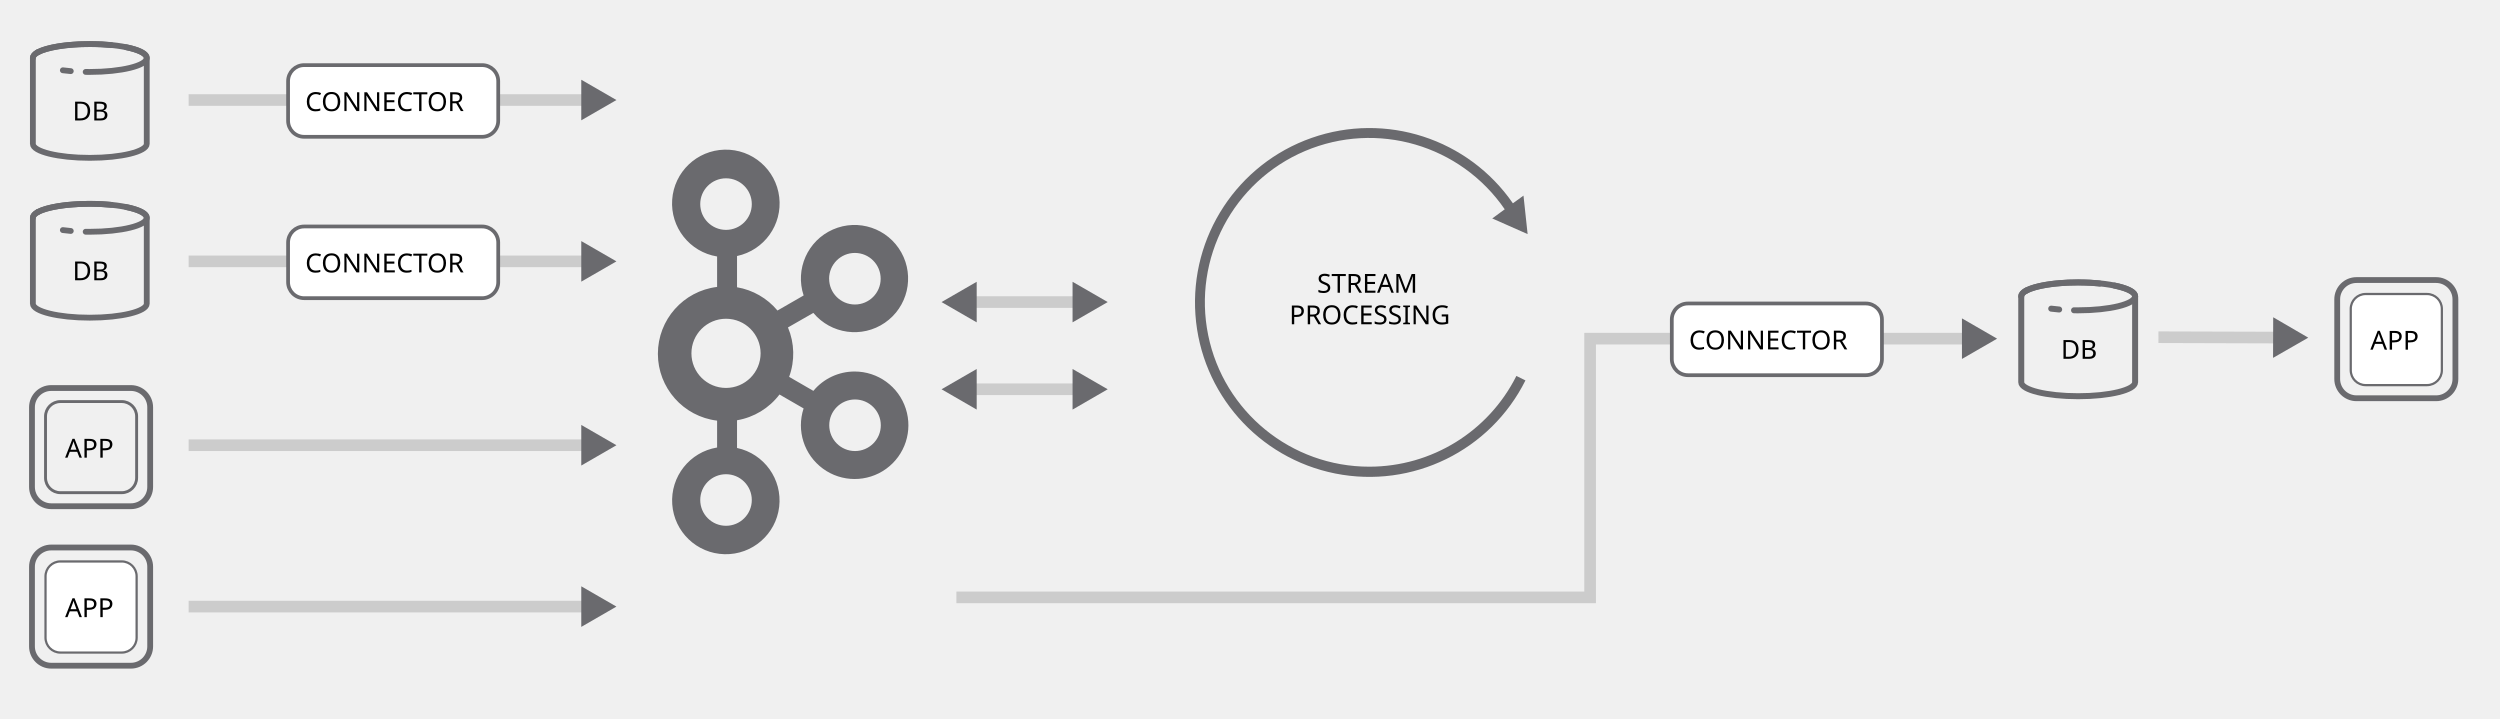
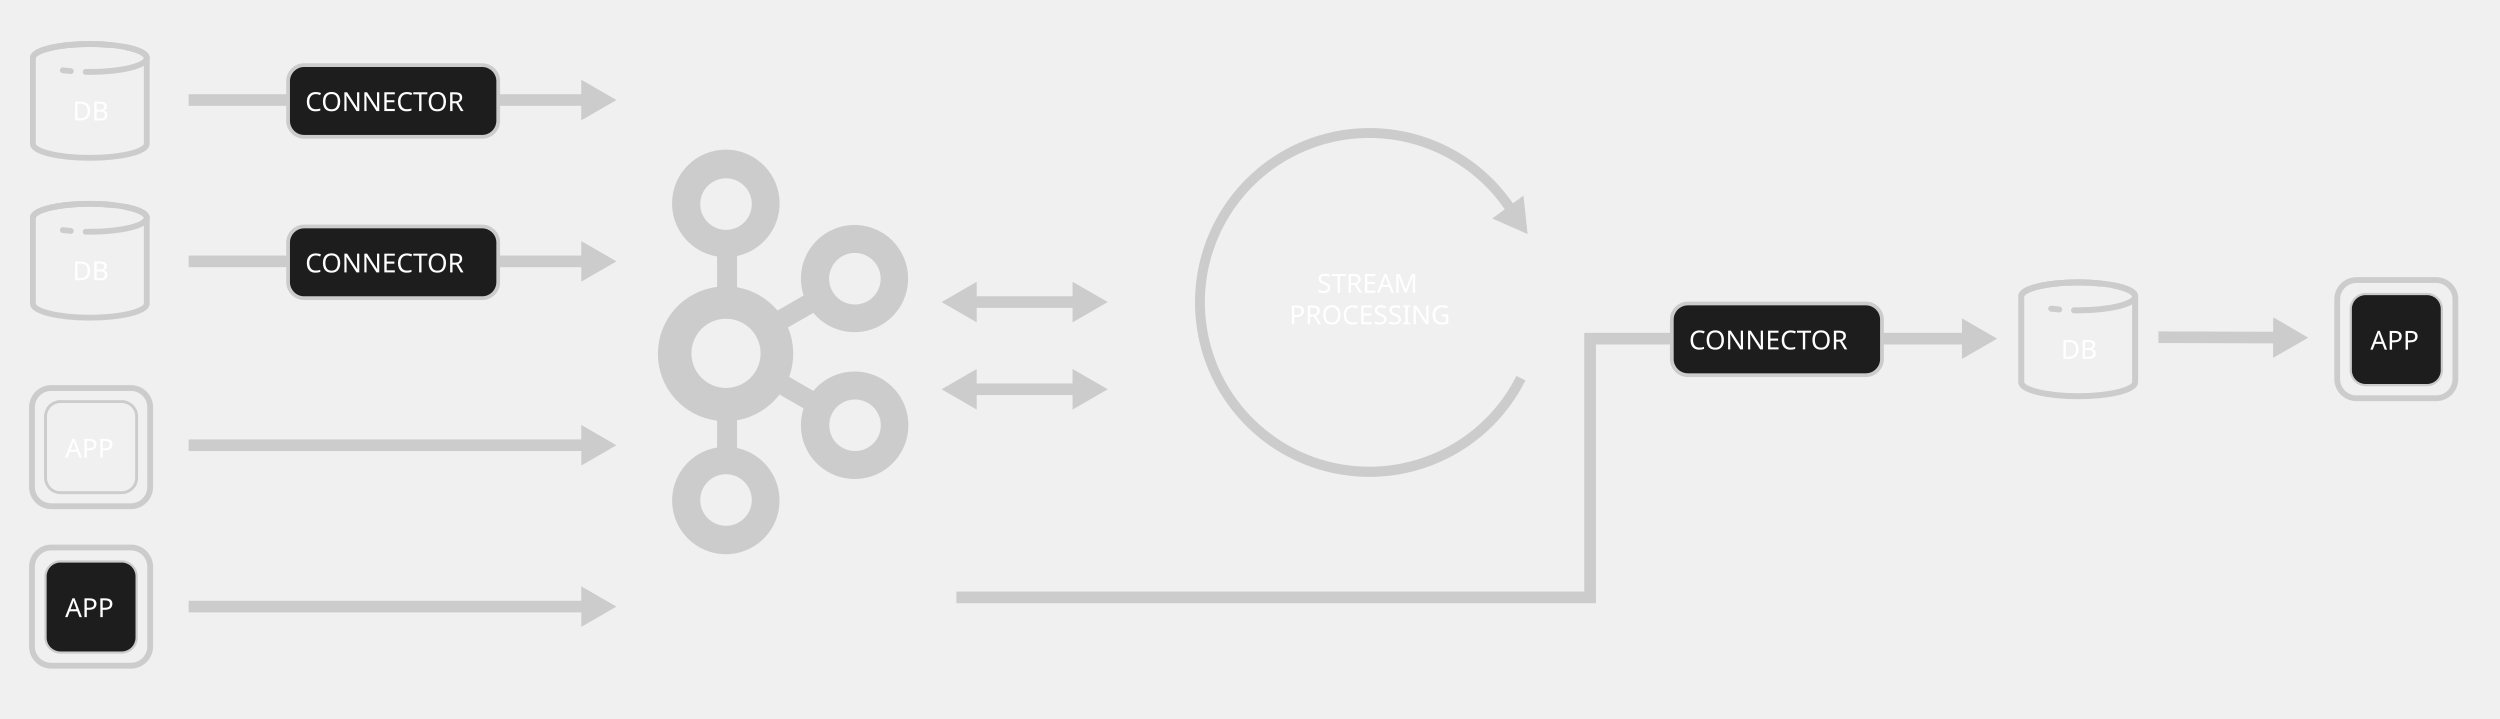
<svg xmlns="http://www.w3.org/2000/svg" id="_1" data-name="1" viewBox="75 0 860 247">
  <defs>
    <style>.cls1-1,.cls1-10,.cls1-11,.cls1-12,.cls1-2,.cls1-4,.cls1-7,.cls1-8,.cls1-9{fill:none;}
- .cls1-1,.cls1-2,.cls1-3{stroke:#6a6a6e;}
+ .cls1-1,.cls1-2,.cls1-3{stroke:#ccc;}
.cls1-1,.cls1-10,.cls1-11,.cls1-12,.cls1-2,.cls1-3,.cls1-7,.cls1-8,.cls1-9{stroke-linecap:round;stroke-linejoin:round;}
.cls1-1,.cls1-7,.cls1-8,.cls1-9{stroke-width:2px;}
- .cls1-13,.cls1-3{fill:#ffffff;}
+ .cls1-13,.cls1-3{fill:#1d1d1d;}
.cls1-3{stroke-width:0.77px;}
.cls1-4{stroke:#ccc;stroke-width:4px;}
.cls1-13,.cls1-4{stroke-miterlimit:10;}
- .cls1-5{fill:#6a6a6e;}
- .cls1-6{font-size:9.04px;font-family:MarkOT-Medium, Mark OT;font-weight:500;}
- .cls1-10,.cls1-11,.cls1-12,.cls1-7,.cls1-8,.cls1-9{stroke:#6a6a6e;}
+ .cls1-5{fill:#ccc;}
+ .cls1-6{font-size:9.04px;font-family:MarkOT-Medium, Mark OT;font-weight:500;fill:#ffffff}
+ .cls1-10,.cls1-11,.cls1-12,.cls1-7,.cls1-8,.cls1-9{stroke:#ccc;}
.cls1-11,.cls1-8{stroke-dasharray:25.64 5.13;}
.cls1-12,.cls1-9{stroke-dasharray:5.13 0 25.64 5.13;}
.cls1-10,.cls1-11,.cls1-12{stroke-width:2.06px;}
- .cls1-13{stroke:#6a6a6e;stroke-width:1.29px;}
+ .cls1-13{stroke:#ccc;stroke-width:1.29px;}
.cls1-14{letter-spacing:-0.01em;}
.cls1-15{letter-spacing:-0.01em;}
.cls1-16{letter-spacing:0em;}
- .cls1-17{fill:#6a6a6e;}
- .kafka {fill: #6a6a6e;}
+ .cls1-17{fill:#ccc;}
+ .kafka {fill: #ccc;}
</style>
  </defs>
  <rect class="cls1-1" x="86" y="133.48" width="40.66" height="40.66" rx="6.63" />
  <rect class="cls1-2" x="90.66" y="138.14" width="31.34" height="31.34" rx="5.11" />
  <rect class="cls1-3" x="90.66" y="193.14" width="31.34" height="31.34" rx="5.11" />
  <polyline class="cls1-4" points="404 205.5 622 205.5 622 116.5 751.95 116.5" />
  <polygon class="cls1-5" points="749.91 123.48 762 116.5 749.91 109.52 749.91 123.48" />
  <text class="cls1-6" transform="translate(99.96 41.43)">DB</text>
  <text class="cls1-6" transform="translate(97.4 157.43)">APP</text>
  <text class="cls1-6" transform="translate(97.4 212.29)">APP</text>
  <rect class="cls1-1" x="86" y="188.34" width="40.66" height="40.66" rx="6.63" />
  <rect class="cls1-3" x="883.66" y="101.14" width="31.34" height="31.34" rx="5.11" />
  <text class="cls1-6" transform="translate(890.4 120.29)">APP</text>
  <rect class="cls1-1" x="879" y="96.34" width="40.66" height="40.66" rx="6.63" />
  <path class="cls1-7" d="M125.48,19.94c0-2.66-8.77-4.81-19.59-4.81s-19.58,2.15-19.58,4.81V49.49h0c0,2.66,8.77,4.81,19.58,4.81s19.59-2.15,19.59-4.81h0Z" />
  <path class="cls1-7" d="M86.31,19.94c0-.71.62-1.38,1.73-2" />
  <path class="cls1-8" d="M88,18c3.07-1.67,9.91-2.83,17.85-2.83a70.65,70.65,0,0,1,9,.54" />
  <path class="cls1-9" d="M118.39,16.24c4.33.88,7.09,2.21,7.09,3.7,0,2.65-8.77,4.81-19.59,4.81-1.36,0-2.7,0-4-.1" />
  <path class="cls1-7" d="M99.35,24.47c-.94-.08-1.85-.18-2.73-.29" />
  <text class="cls1-6" transform="translate(783.96 123.43)">DB</text>
  <path class="cls1-10" d="M809.48,101.94c0-2.66-8.77-4.81-19.59-4.81s-19.58,2.15-19.58,4.81v29.55h0c0,2.66,8.77,4.81,19.58,4.81s19.59-2.15,19.59-4.81h0Z" />
  <path class="cls1-10" d="M770.31,101.94c0-.71.62-1.38,1.73-2" />
  <path class="cls1-11" d="M772,100c3.07-1.67,9.91-2.83,17.85-2.83a70.65,70.65,0,0,1,9,.54" />
  <path class="cls1-12" d="M802.39,98.24c4.33.88,7.09,2.21,7.09,3.7,0,2.65-8.77,4.81-19.59,4.81-1.36,0-2.7,0-4-.1" />
  <path class="cls1-10" d="M783.35,106.47c-.94-.08-1.85-.18-2.73-.29" />
  <text class="cls1-6" transform="translate(99.96 96.41)">DB</text>
  <path class="cls1-7" d="M125.48,74.92c0-2.66-8.77-4.81-19.59-4.81s-19.58,2.15-19.58,4.81v29.55h0c0,2.65,8.77,4.81,19.58,4.81s19.59-2.16,19.59-4.81h0Z" />
  <path class="cls1-7" d="M86.31,74.92c0-.71.62-1.38,1.73-2" />
  <path class="cls1-8" d="M88,72.94c3.07-1.67,9.91-2.83,17.85-2.83a72.64,72.64,0,0,1,9,.53" />
  <path class="cls1-9" d="M118.39,71.22c4.33.88,7.09,2.21,7.09,3.7,0,2.65-8.77,4.81-19.59,4.81-1.36,0-2.7,0-4-.1" />
  <path class="cls1-7" d="M99.35,79.45q-1.41-.12-2.73-.3" />
  <line class="cls1-4" x1="139.89" y1="34.41" x2="277" y2="34.41" />
  <polygon class="cls1-5" points="274.96 41.39 287.05 34.41 274.96 27.43 274.96 41.39" />
  <rect class="cls1-13" x="174.1" y="22.4" width="72.29" height="24.66" rx="5.53" />
  <text class="cls1-6" transform="translate(180 38.2)">CONNECTOR</text>
  <rect class="cls1-13" x="650.1" y="104.4" width="72.29" height="24.66" rx="5.53" />
  <text class="cls1-6" transform="translate(656 120.2)">CONNECTOR</text>
  <line class="cls1-4" x1="139.89" y1="89.91" x2="277" y2="89.91" />
  <polygon class="cls1-5" points="274.96 96.89 287.05 89.91 274.96 82.93 274.96 96.89" />
  <line class="cls1-4" x1="408.94" y1="103.91" x2="446" y2="103.91" />
  <polygon class="cls1-5" points="410.98 110.89 398.89 103.91 410.98 96.93 410.98 110.89" />
  <polygon class="cls1-5" points="443.96 110.89 456.05 103.91 443.96 96.93 443.96 110.89" />
  <line class="cls1-4" x1="408.94" y1="133.91" x2="446" y2="133.91" />
  <polygon class="cls1-5" points="410.98 140.9 398.89 133.91 410.98 126.93 410.98 140.9" />
  <polygon class="cls1-5" points="443.96 140.9 456.05 133.91 443.96 126.93 443.96 140.9" />
  <line class="cls1-4" x1="139.89" y1="153.16" x2="277" y2="153.16" />
  <polygon class="cls1-5" points="274.96 160.15 287.05 153.16 274.96 146.18 274.96 160.15" />
  <line class="cls1-4" x1="817.5" y1="116" x2="859" y2="116.13" />
  <polygon class="cls1-5" points="856.93 123.11 869.04 116.16 856.98 109.14 856.93 123.11" />
  <line class="cls1-4" x1="139.89" y1="208.67" x2="277" y2="208.67" />
  <polygon class="cls1-5" points="274.96 215.65 287.05 208.67 274.96 201.69 274.96 215.65" />
  <rect class="cls1-13" x="174.1" y="77.91" width="72.29" height="24.66" rx="5.53" />
  <text class="cls1-6" transform="translate(180 93.71)">CONNECTOR</text>
  <text class="cls1-6" transform="translate(528.06 100.71)">STREAM<tspan x="-9.54" y="10.84">PROCESSING</tspan>
  </text>
  <path class="kafka" d="M369,127.8a18.46,18.46,0,0,0-14.2,6.66l-8.34-4.82a23.23,23.23,0,0,0-.4-17l8.73-5a18.44,18.44,0,1,0-3.34-6l-9,5.18a23.21,23.21,0,0,0-13.91-8V88.07a18.5,18.5,0,1,0-6.86.16V98.7a23.17,23.17,0,0,0,0,46v9.24a18.48,18.48,0,1,0,6.86.16v-9.53a23.17,23.17,0,0,0,14.6-8.86l8.3,4.79A18.49,18.49,0,1,0,369,127.8Zm-8.79-31.92a8.87,8.87,0,1,1,8.86,8.87A8.87,8.87,0,0,1,360.22,95.88ZM333.62,172a8.87,8.87,0,1,1-8.87-8.87A8.88,8.88,0,0,1,333.62,172ZM315.88,70.22a8.87,8.87,0,1,1,8.87,8.86A8.88,8.88,0,0,1,315.88,70.22Zm8.87,63.23a11.9,11.9,0,1,1,11.9-11.9A11.92,11.92,0,0,1,324.75,133.45ZM378,146.28a8.87,8.87,0,1,1-8.87-8.86A8.88,8.88,0,0,1,378,146.28Z" />
  <path class="cls1-17" d="M546.08,160.54A56.54,56.54,0,1,1,592.63,72l-4.3,3.14,12.17,5.39-1.42-13.24-3.64,2.65a60,60,0,1,0,4.31,60.93l-3.11-1.55A56.59,56.59,0,0,1,546.08,160.54Z" />
</svg>
